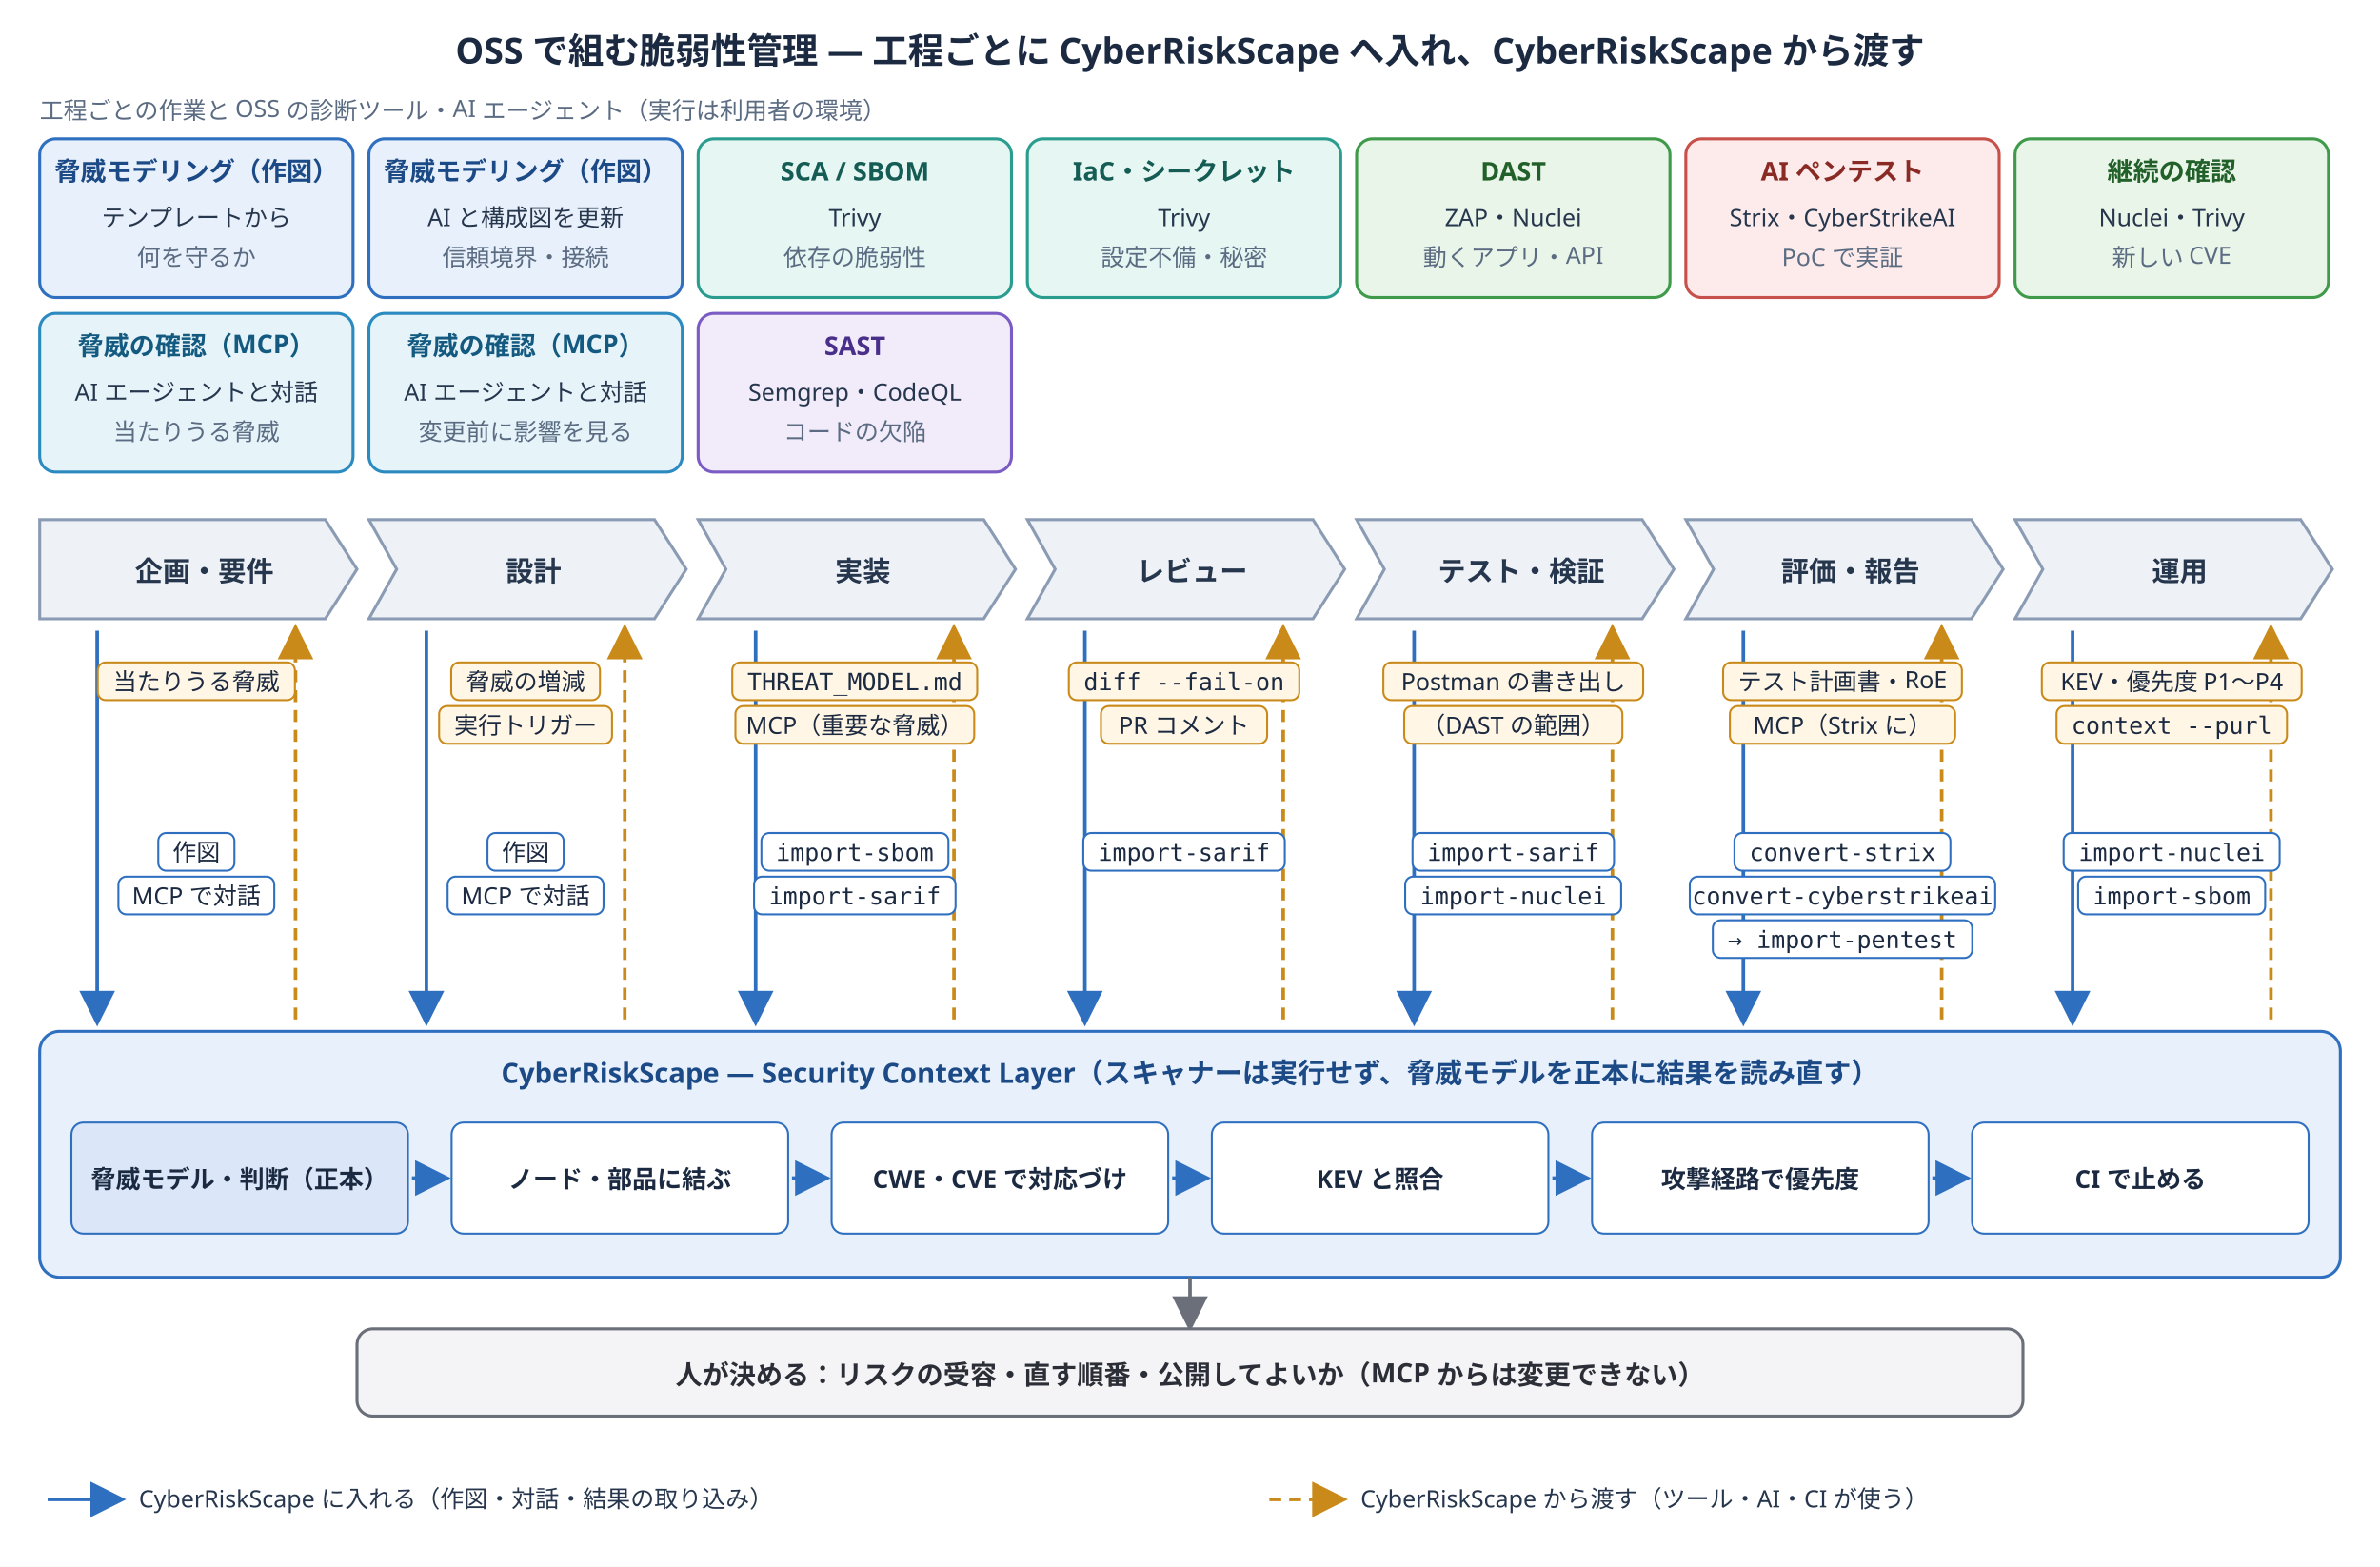
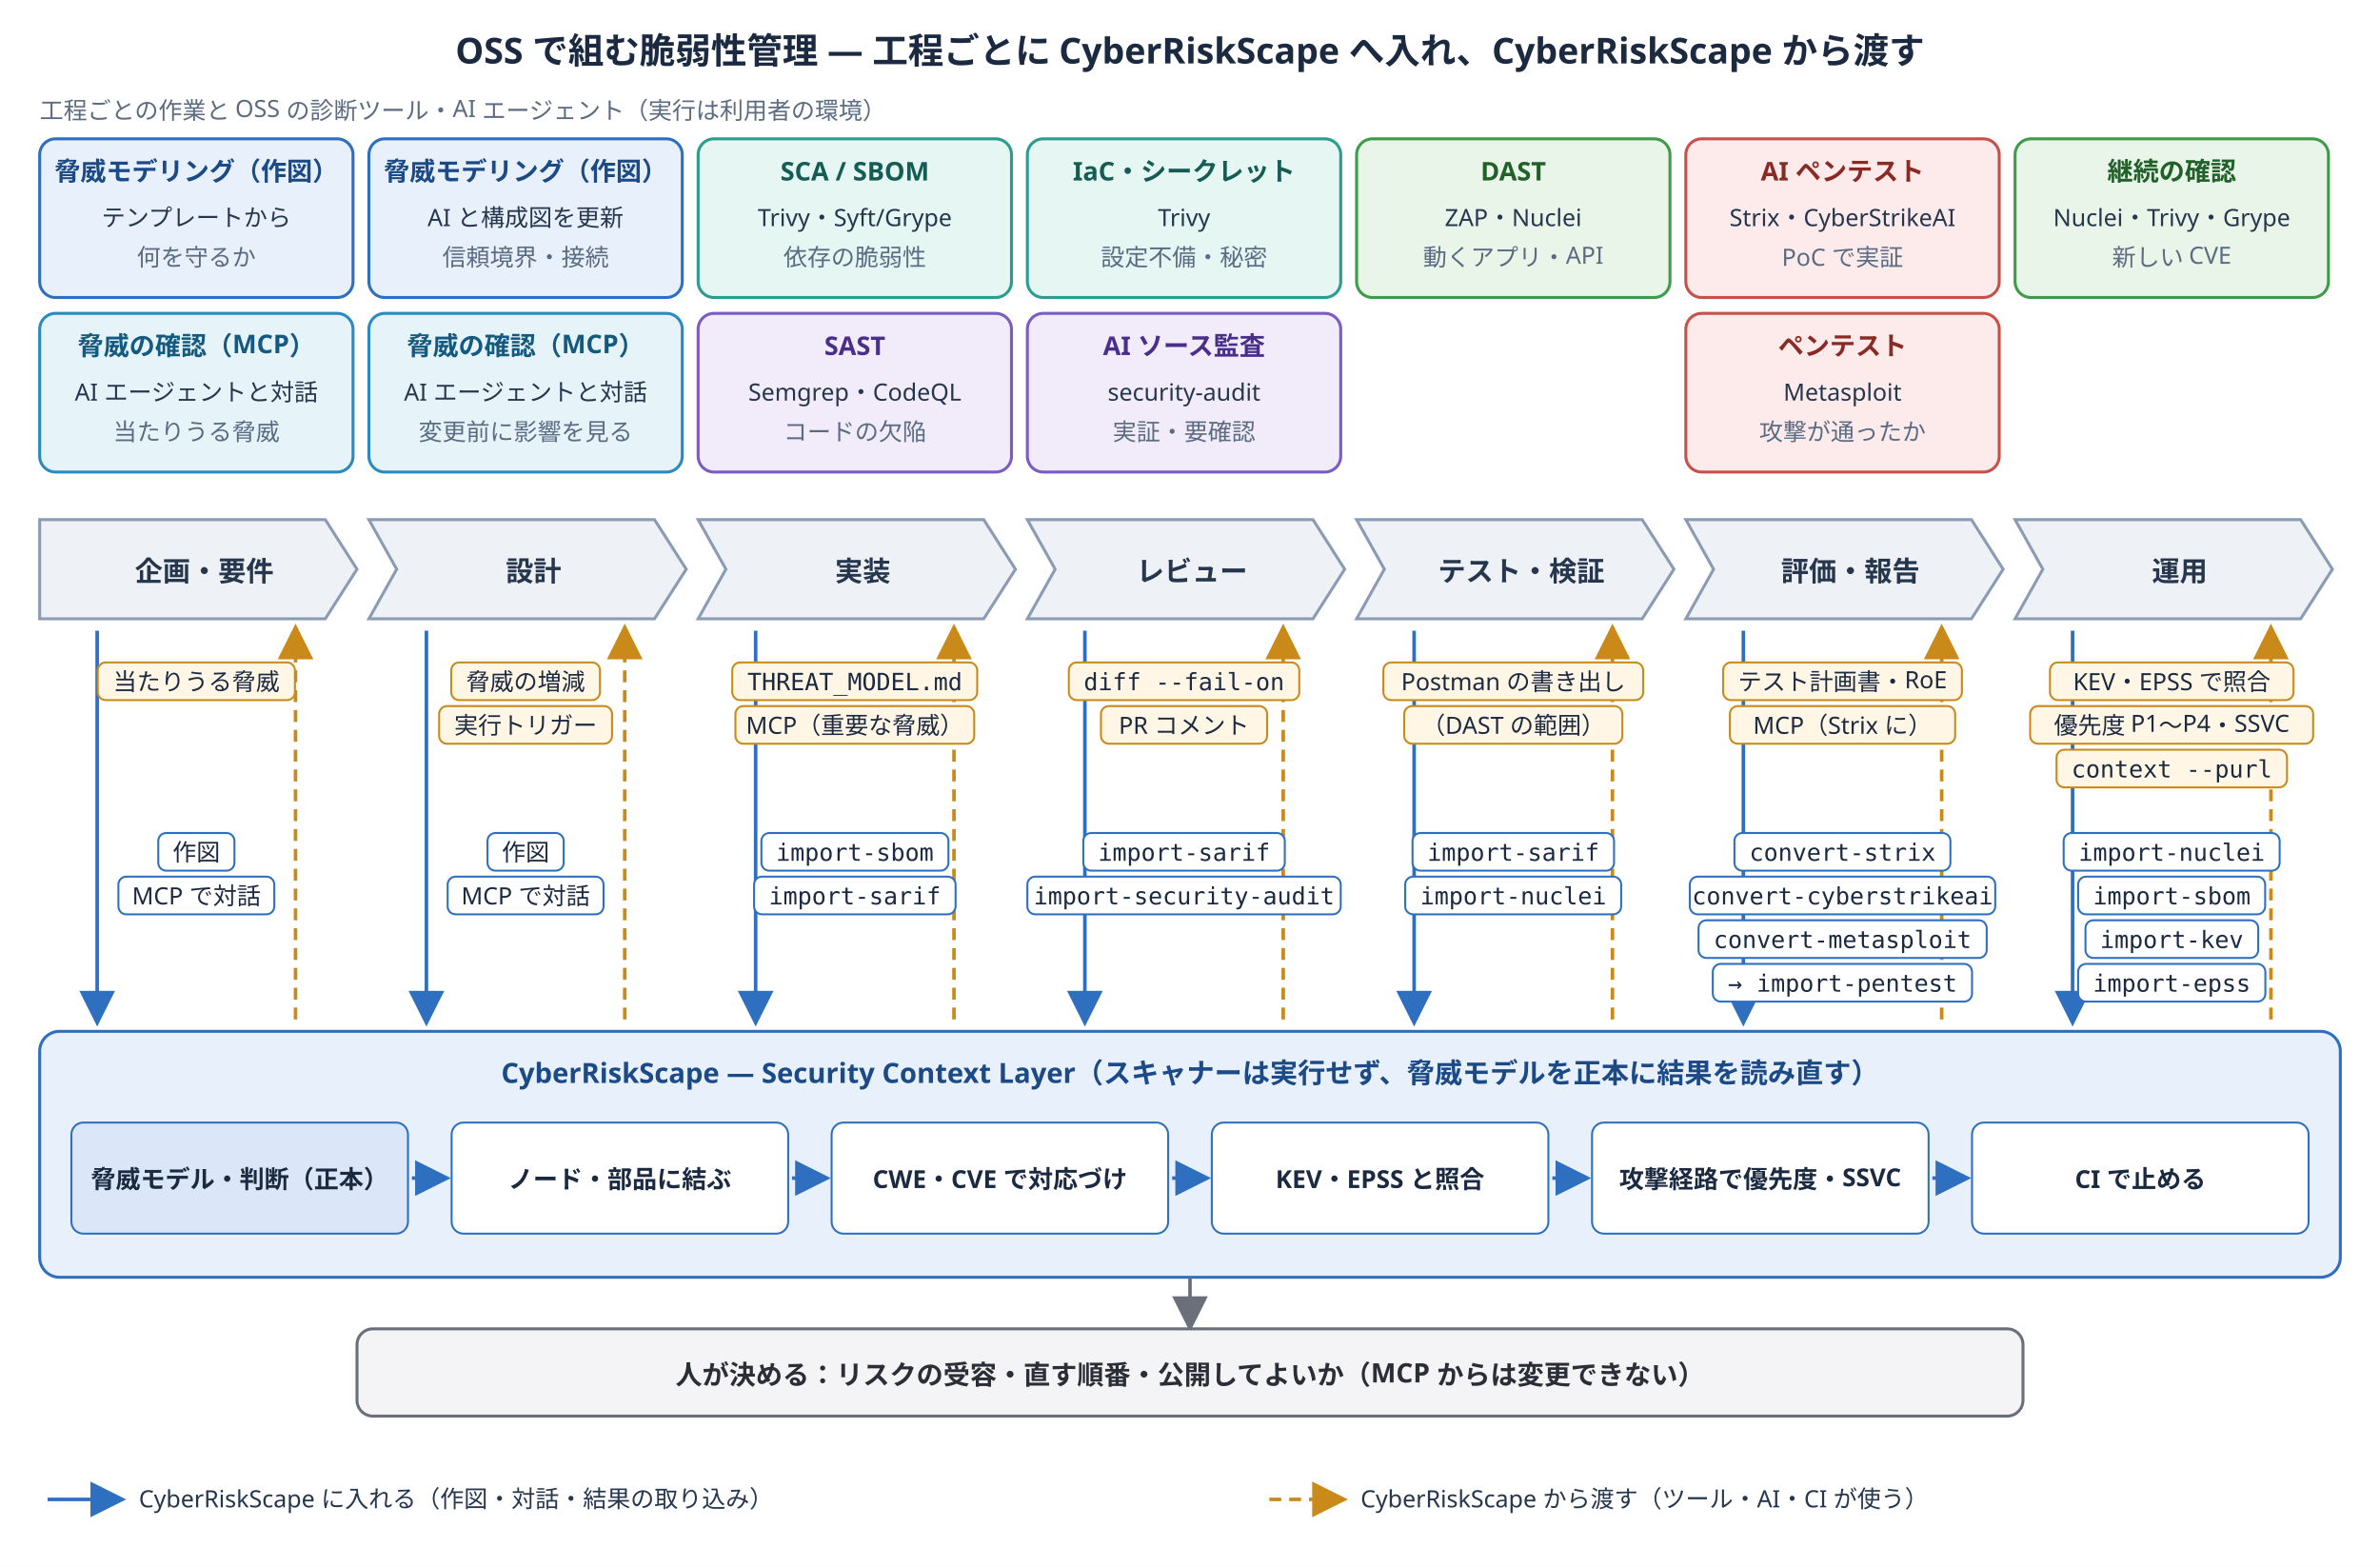
<svg xmlns="http://www.w3.org/2000/svg" width="1200" height="790" viewBox="0 0 1200 790" role="img" aria-label="OSS で組む脆弱性管理 — 工程ごとに CyberRiskScape へ入れ、CyberRiskScape から渡す">
  <defs>
    <marker id="aIn" markerWidth="10" markerHeight="10" refX="8" refY="5" orient="auto">
      <path d="M0,0 L10,5 L0,10 z" fill="#2f6fbf" />
    </marker>
    <marker id="aOut" markerWidth="10" markerHeight="10" refX="8" refY="5" orient="auto">
      <path d="M0,0 L10,5 L0,10 z" fill="#c98a1a" />
    </marker>
    <marker id="aGray" markerWidth="10" markerHeight="10" refX="8" refY="5" orient="auto">
      <path d="M0,0 L10,5 L0,10 z" fill="#6b6f7a" />
    </marker>
  </defs>
  <rect width="1200" height="790" fill="#ffffff" />
  <text x="600.0" y="32.0" font-family="'Noto Sans JP','Hiragino Sans','Yu Gothic','Meiryo','Segoe UI',sans-serif" font-size="18" fill="#1b2a41" font-weight="bold" text-anchor="middle">OSS で組む脆弱性管理 — 工程ごとに CyberRiskScape へ入れ、CyberRiskScape から渡す</text>
  <text x="20.0" y="60.0" font-family="'Noto Sans JP','Hiragino Sans','Yu Gothic','Meiryo','Segoe UI',sans-serif" font-size="12" fill="#5a6b82" font-weight="normal" text-anchor="start">工程ごとの作業と OSS の診断ツール・AI エージェント（実行は利用者の環境）</text>
  <rect x="20.0" y="70.0" width="158.0" height="80.0" rx="8" fill="#e8f0fb" stroke="#2f6fbf" stroke-width="1.5" />
  <text x="99.0" y="91.0" font-family="'Noto Sans JP','Hiragino Sans','Yu Gothic','Meiryo','Segoe UI',sans-serif" font-size="13" fill="#1b4a86" font-weight="bold" text-anchor="middle">脅威モデリング（作図）</text>
  <text x="99.0" y="114.0" font-family="'Noto Sans JP','Hiragino Sans','Yu Gothic','Meiryo','Segoe UI',sans-serif" font-size="12" fill="#26364d" font-weight="normal" text-anchor="middle">テンプレートから</text>
  <text x="99.0" y="134.0" font-family="'Noto Sans JP','Hiragino Sans','Yu Gothic','Meiryo','Segoe UI',sans-serif" font-size="12" fill="#5a6b82" font-weight="normal" text-anchor="middle">何を守るか</text>
  <rect x="20.0" y="158.0" width="158.0" height="80.0" rx="8" fill="#e6f4fa" stroke="#2b8ac0" stroke-width="1.5" />
  <text x="99.0" y="179.0" font-family="'Noto Sans JP','Hiragino Sans','Yu Gothic','Meiryo','Segoe UI',sans-serif" font-size="13" fill="#145a80" font-weight="bold" text-anchor="middle">脅威の確認（MCP）</text>
  <text x="99.0" y="202.0" font-family="'Noto Sans JP','Hiragino Sans','Yu Gothic','Meiryo','Segoe UI',sans-serif" font-size="12" fill="#26364d" font-weight="normal" text-anchor="middle">AI エージェントと対話</text>
  <text x="99.0" y="222.0" font-family="'Noto Sans JP','Hiragino Sans','Yu Gothic','Meiryo','Segoe UI',sans-serif" font-size="12" fill="#5a6b82" font-weight="normal" text-anchor="middle">当たりうる脅威</text>
  <rect x="186.0" y="70.0" width="158.0" height="80.0" rx="8" fill="#e8f0fb" stroke="#2f6fbf" stroke-width="1.5" />
  <text x="265.0" y="91.0" font-family="'Noto Sans JP','Hiragino Sans','Yu Gothic','Meiryo','Segoe UI',sans-serif" font-size="13" fill="#1b4a86" font-weight="bold" text-anchor="middle">脅威モデリング（作図）</text>
  <text x="265.0" y="114.0" font-family="'Noto Sans JP','Hiragino Sans','Yu Gothic','Meiryo','Segoe UI',sans-serif" font-size="12" fill="#26364d" font-weight="normal" text-anchor="middle">AI と構成図を更新</text>
  <text x="265.0" y="134.0" font-family="'Noto Sans JP','Hiragino Sans','Yu Gothic','Meiryo','Segoe UI',sans-serif" font-size="12" fill="#5a6b82" font-weight="normal" text-anchor="middle">信頼境界・接続</text>
  <rect x="186.0" y="158.0" width="158.0" height="80.0" rx="8" fill="#e6f4fa" stroke="#2b8ac0" stroke-width="1.5" />
  <text x="265.0" y="179.0" font-family="'Noto Sans JP','Hiragino Sans','Yu Gothic','Meiryo','Segoe UI',sans-serif" font-size="13" fill="#145a80" font-weight="bold" text-anchor="middle">脅威の確認（MCP）</text>
  <text x="265.0" y="202.0" font-family="'Noto Sans JP','Hiragino Sans','Yu Gothic','Meiryo','Segoe UI',sans-serif" font-size="12" fill="#26364d" font-weight="normal" text-anchor="middle">AI エージェントと対話</text>
  <text x="265.0" y="222.0" font-family="'Noto Sans JP','Hiragino Sans','Yu Gothic','Meiryo','Segoe UI',sans-serif" font-size="12" fill="#5a6b82" font-weight="normal" text-anchor="middle">変更前に影響を見る</text>
  <rect x="352.0" y="70.0" width="158.0" height="80.0" rx="8" fill="#e6f6f3" stroke="#2a9d8f" stroke-width="1.5" />
  <text x="431.0" y="91.0" font-family="'Noto Sans JP','Hiragino Sans','Yu Gothic','Meiryo','Segoe UI',sans-serif" font-size="13" fill="#145c54" font-weight="bold" text-anchor="middle">SCA / SBOM</text>
-   <text x="431.0" y="114.0" font-family="'Noto Sans JP','Hiragino Sans','Yu Gothic','Meiryo','Segoe UI',sans-serif" font-size="12" fill="#26364d" font-weight="normal" text-anchor="middle">Trivy</text>
+   <text x="431.0" y="114.0" font-family="'Noto Sans JP','Hiragino Sans','Yu Gothic','Meiryo','Segoe UI',sans-serif" font-size="12" fill="#26364d" font-weight="normal" text-anchor="middle">Trivy・Syft/Grype</text>
  <text x="431.0" y="134.0" font-family="'Noto Sans JP','Hiragino Sans','Yu Gothic','Meiryo','Segoe UI',sans-serif" font-size="12" fill="#5a6b82" font-weight="normal" text-anchor="middle">依存の脆弱性</text>
  <rect x="352.0" y="158.0" width="158.0" height="80.0" rx="8" fill="#f1ebfa" stroke="#7b5cc4" stroke-width="1.5" />
  <text x="431.0" y="179.0" font-family="'Noto Sans JP','Hiragino Sans','Yu Gothic','Meiryo','Segoe UI',sans-serif" font-size="13" fill="#4a2f8a" font-weight="bold" text-anchor="middle">SAST</text>
  <text x="431.0" y="202.0" font-family="'Noto Sans JP','Hiragino Sans','Yu Gothic','Meiryo','Segoe UI',sans-serif" font-size="12" fill="#26364d" font-weight="normal" text-anchor="middle">Semgrep・CodeQL</text>
  <text x="431.0" y="222.0" font-family="'Noto Sans JP','Hiragino Sans','Yu Gothic','Meiryo','Segoe UI',sans-serif" font-size="12" fill="#5a6b82" font-weight="normal" text-anchor="middle">コードの欠陥</text>
  <rect x="518.0" y="70.0" width="158.0" height="80.0" rx="8" fill="#e6f6f3" stroke="#2a9d8f" stroke-width="1.5" />
  <text x="597.0" y="91.0" font-family="'Noto Sans JP','Hiragino Sans','Yu Gothic','Meiryo','Segoe UI',sans-serif" font-size="13" fill="#145c54" font-weight="bold" text-anchor="middle">IaC・シークレット</text>
  <text x="597.0" y="114.0" font-family="'Noto Sans JP','Hiragino Sans','Yu Gothic','Meiryo','Segoe UI',sans-serif" font-size="12" fill="#26364d" font-weight="normal" text-anchor="middle">Trivy</text>
  <text x="597.0" y="134.0" font-family="'Noto Sans JP','Hiragino Sans','Yu Gothic','Meiryo','Segoe UI',sans-serif" font-size="12" fill="#5a6b82" font-weight="normal" text-anchor="middle">設定不備・秘密</text>
  <rect x="684.0" y="70.0" width="158.0" height="80.0" rx="8" fill="#e9f5e9" stroke="#3f9a4a" stroke-width="1.5" />
  <text x="763.0" y="91.0" font-family="'Noto Sans JP','Hiragino Sans','Yu Gothic','Meiryo','Segoe UI',sans-serif" font-size="13" fill="#22602a" font-weight="bold" text-anchor="middle">DAST</text>
  <text x="763.0" y="114.0" font-family="'Noto Sans JP','Hiragino Sans','Yu Gothic','Meiryo','Segoe UI',sans-serif" font-size="12" fill="#26364d" font-weight="normal" text-anchor="middle">ZAP・Nuclei</text>
  <text x="763.0" y="134.0" font-family="'Noto Sans JP','Hiragino Sans','Yu Gothic','Meiryo','Segoe UI',sans-serif" font-size="12" fill="#5a6b82" font-weight="normal" text-anchor="middle">動くアプリ・API</text>
  <rect x="850.0" y="70.0" width="158.0" height="80.0" rx="8" fill="#fcebea" stroke="#c8504a" stroke-width="1.5" />
  <text x="929.0" y="91.0" font-family="'Noto Sans JP','Hiragino Sans','Yu Gothic','Meiryo','Segoe UI',sans-serif" font-size="13" fill="#8a2a25" font-weight="bold" text-anchor="middle">AI ペンテスト</text>
  <text x="929.0" y="114.0" font-family="'Noto Sans JP','Hiragino Sans','Yu Gothic','Meiryo','Segoe UI',sans-serif" font-size="12" fill="#26364d" font-weight="normal" text-anchor="middle">Strix・CyberStrikeAI</text>
  <text x="929.0" y="134.0" font-family="'Noto Sans JP','Hiragino Sans','Yu Gothic','Meiryo','Segoe UI',sans-serif" font-size="12" fill="#5a6b82" font-weight="normal" text-anchor="middle">PoC で実証</text>
  <rect x="1016.0" y="70.0" width="158.0" height="80.0" rx="8" fill="#e9f5e9" stroke="#3f9a4a" stroke-width="1.5" />
  <text x="1095.0" y="91.0" font-family="'Noto Sans JP','Hiragino Sans','Yu Gothic','Meiryo','Segoe UI',sans-serif" font-size="13" fill="#22602a" font-weight="bold" text-anchor="middle">継続の確認</text>
-   <text x="1095.0" y="114.0" font-family="'Noto Sans JP','Hiragino Sans','Yu Gothic','Meiryo','Segoe UI',sans-serif" font-size="12" fill="#26364d" font-weight="normal" text-anchor="middle">Nuclei・Trivy</text>
+   <text x="1095.0" y="114.0" font-family="'Noto Sans JP','Hiragino Sans','Yu Gothic','Meiryo','Segoe UI',sans-serif" font-size="12" fill="#26364d" font-weight="normal" text-anchor="middle">Nuclei・Trivy・Grype</text>
  <text x="1095.0" y="134.0" font-family="'Noto Sans JP','Hiragino Sans','Yu Gothic','Meiryo','Segoe UI',sans-serif" font-size="12" fill="#5a6b82" font-weight="normal" text-anchor="middle">新しい CVE</text>
+   <rect x="518.0" y="158.0" width="158.0" height="80.0" rx="8" fill="#f1ebfa" stroke="#7b5cc4" stroke-width="1.5" />
+   <text x="597.0" y="179.0" font-family="'Noto Sans JP','Hiragino Sans','Yu Gothic','Meiryo','Segoe UI',sans-serif" font-size="13" fill="#4a2f8a" font-weight="bold" text-anchor="middle">AI ソース監査</text>
+   <text x="597.0" y="202.0" font-family="'Noto Sans JP','Hiragino Sans','Yu Gothic','Meiryo','Segoe UI',sans-serif" font-size="12" fill="#26364d" font-weight="normal" text-anchor="middle">security-audit</text>
+   <text x="597.0" y="222.0" font-family="'Noto Sans JP','Hiragino Sans','Yu Gothic','Meiryo','Segoe UI',sans-serif" font-size="12" fill="#5a6b82" font-weight="normal" text-anchor="middle">実証・要確認</text>
+   <rect x="850.0" y="158.0" width="158.0" height="80.0" rx="8" fill="#fcebea" stroke="#c8504a" stroke-width="1.5" />
+   <text x="929.0" y="179.0" font-family="'Noto Sans JP','Hiragino Sans','Yu Gothic','Meiryo','Segoe UI',sans-serif" font-size="13" fill="#8a2a25" font-weight="bold" text-anchor="middle">ペンテスト</text>
+   <text x="929.0" y="202.0" font-family="'Noto Sans JP','Hiragino Sans','Yu Gothic','Meiryo','Segoe UI',sans-serif" font-size="12" fill="#26364d" font-weight="normal" text-anchor="middle">Metasploit</text>
+   <text x="929.0" y="222.0" font-family="'Noto Sans JP','Hiragino Sans','Yu Gothic','Meiryo','Segoe UI',sans-serif" font-size="12" fill="#5a6b82" font-weight="normal" text-anchor="middle">攻撃が通ったか</text>
  <polygon points="20.0,262.0 164.0,262.0 180.0,287.0 164.0,312.0 20.0,312.0" fill="#eef2f7" stroke="#8a9bb3" stroke-width="1.5" />
  <text x="103.0" y="293.0" font-family="'Noto Sans JP','Hiragino Sans','Yu Gothic','Meiryo','Segoe UI',sans-serif" font-size="14" fill="#26364d" font-weight="bold" text-anchor="middle">企画・要件</text>
  <polygon points="186.0,262.0 330.0,262.0 346.0,287.0 330.0,312.0 186.0,312.0 200.0,287.0" fill="#eef2f7" stroke="#8a9bb3" stroke-width="1.5" />
  <text x="269.0" y="293.0" font-family="'Noto Sans JP','Hiragino Sans','Yu Gothic','Meiryo','Segoe UI',sans-serif" font-size="14" fill="#26364d" font-weight="bold" text-anchor="middle">設計</text>
  <polygon points="352.0,262.0 496.0,262.0 512.0,287.0 496.0,312.0 352.0,312.0 366.0,287.0" fill="#eef2f7" stroke="#8a9bb3" stroke-width="1.5" />
  <text x="435.0" y="293.0" font-family="'Noto Sans JP','Hiragino Sans','Yu Gothic','Meiryo','Segoe UI',sans-serif" font-size="14" fill="#26364d" font-weight="bold" text-anchor="middle">実装</text>
  <polygon points="518.0,262.0 662.0,262.0 678.0,287.0 662.0,312.0 518.0,312.0 532.0,287.0" fill="#eef2f7" stroke="#8a9bb3" stroke-width="1.5" />
  <text x="601.0" y="293.0" font-family="'Noto Sans JP','Hiragino Sans','Yu Gothic','Meiryo','Segoe UI',sans-serif" font-size="14" fill="#26364d" font-weight="bold" text-anchor="middle">レビュー</text>
  <polygon points="684.0,262.0 828.0,262.0 844.0,287.0 828.0,312.0 684.0,312.0 698.0,287.0" fill="#eef2f7" stroke="#8a9bb3" stroke-width="1.5" />
  <text x="767.0" y="293.0" font-family="'Noto Sans JP','Hiragino Sans','Yu Gothic','Meiryo','Segoe UI',sans-serif" font-size="14" fill="#26364d" font-weight="bold" text-anchor="middle">テスト・検証</text>
  <polygon points="850.0,262.0 994.0,262.0 1010.0,287.0 994.0,312.0 850.0,312.0 864.0,287.0" fill="#eef2f7" stroke="#8a9bb3" stroke-width="1.5" />
  <text x="933.0" y="293.0" font-family="'Noto Sans JP','Hiragino Sans','Yu Gothic','Meiryo','Segoe UI',sans-serif" font-size="14" fill="#26364d" font-weight="bold" text-anchor="middle">評価・報告</text>
  <polygon points="1016.0,262.0 1160.0,262.0 1176.0,287.0 1160.0,312.0 1016.0,312.0 1030.0,287.0" fill="#eef2f7" stroke="#8a9bb3" stroke-width="1.5" />
  <text x="1099.0" y="293.0" font-family="'Noto Sans JP','Hiragino Sans','Yu Gothic','Meiryo','Segoe UI',sans-serif" font-size="14" fill="#26364d" font-weight="bold" text-anchor="middle">運用</text>
  <line x1="49.0" y1="318.0" x2="49.0" y2="514.0" stroke="#2f6fbf" stroke-width="1.8" marker-end="url(#aIn)" />
  <line x1="149.0" y1="514.0" x2="149.0" y2="318.0" stroke="#c98a1a" stroke-width="1.8" stroke-dasharray="6 4" marker-end="url(#aOut)" />
  <rect x="49.3" y="334.0" width="99.4" height="19" rx="4" fill="#fff6e5" stroke="#c98a1a" stroke-width="1" />
  <text x="99.0" y="348.0" font-family="'Noto Sans JP','Hiragino Sans','Yu Gothic','Meiryo','Segoe UI',sans-serif" font-size="12" fill="#1b2a41" font-weight="normal" text-anchor="middle">当たりうる脅威</text>
  <rect x="79.8" y="420.0" width="38.4" height="19" rx="4" fill="#ffffff" stroke="#2f6fbf" stroke-width="1" />
  <text x="99.0" y="434.0" font-family="'Noto Sans JP','Hiragino Sans','Yu Gothic','Meiryo','Segoe UI',sans-serif" font-size="12" fill="#1b2a41" font-weight="normal" text-anchor="middle">作図</text>
  <rect x="59.7" y="442.0" width="78.6" height="19" rx="4" fill="#ffffff" stroke="#2f6fbf" stroke-width="1" />
  <text x="99.0" y="456.0" font-family="'Noto Sans JP','Hiragino Sans','Yu Gothic','Meiryo','Segoe UI',sans-serif" font-size="12" fill="#1b2a41" font-weight="normal" text-anchor="middle">MCP で対話</text>
  <line x1="215.0" y1="318.0" x2="215.0" y2="514.0" stroke="#2f6fbf" stroke-width="1.8" marker-end="url(#aIn)" />
  <line x1="315.0" y1="514.0" x2="315.0" y2="318.0" stroke="#c98a1a" stroke-width="1.8" stroke-dasharray="6 4" marker-end="url(#aOut)" />
  <rect x="227.5" y="334.0" width="75.0" height="19" rx="4" fill="#fff6e5" stroke="#c98a1a" stroke-width="1" />
  <text x="265.0" y="348.0" font-family="'Noto Sans JP','Hiragino Sans','Yu Gothic','Meiryo','Segoe UI',sans-serif" font-size="12" fill="#1b2a41" font-weight="normal" text-anchor="middle">脅威の増減</text>
  <rect x="221.4" y="356.0" width="87.2" height="19" rx="4" fill="#fff6e5" stroke="#c98a1a" stroke-width="1" />
  <text x="265.0" y="370.0" font-family="'Noto Sans JP','Hiragino Sans','Yu Gothic','Meiryo','Segoe UI',sans-serif" font-size="12" fill="#1b2a41" font-weight="normal" text-anchor="middle">実行トリガー</text>
  <rect x="245.8" y="420.0" width="38.4" height="19" rx="4" fill="#ffffff" stroke="#2f6fbf" stroke-width="1" />
  <text x="265.0" y="434.0" font-family="'Noto Sans JP','Hiragino Sans','Yu Gothic','Meiryo','Segoe UI',sans-serif" font-size="12" fill="#1b2a41" font-weight="normal" text-anchor="middle">作図</text>
  <rect x="225.7" y="442.0" width="78.6" height="19" rx="4" fill="#ffffff" stroke="#2f6fbf" stroke-width="1" />
  <text x="265.0" y="456.0" font-family="'Noto Sans JP','Hiragino Sans','Yu Gothic','Meiryo','Segoe UI',sans-serif" font-size="12" fill="#1b2a41" font-weight="normal" text-anchor="middle">MCP で対話</text>
  <line x1="381.0" y1="318.0" x2="381.0" y2="514.0" stroke="#2f6fbf" stroke-width="1.8" marker-end="url(#aIn)" />
  <line x1="481.0" y1="514.0" x2="481.0" y2="318.0" stroke="#c98a1a" stroke-width="1.8" stroke-dasharray="6 4" marker-end="url(#aOut)" />
  <rect x="369.2" y="334.0" width="123.5" height="19" rx="4" fill="#fff6e5" stroke="#c98a1a" stroke-width="1" />
  <text x="431.0" y="348.0" font-family="'SFMono-Regular','Consolas','Menlo',monospace" font-size="12" fill="#1b2a41" font-weight="normal" text-anchor="middle">THREAT_MODEL.md</text>
  <rect x="370.8" y="356.0" width="120.4" height="19" rx="4" fill="#fff6e5" stroke="#c98a1a" stroke-width="1" />
  <text x="431.0" y="370.0" font-family="'Noto Sans JP','Hiragino Sans','Yu Gothic','Meiryo','Segoe UI',sans-serif" font-size="12" fill="#1b2a41" font-weight="normal" text-anchor="middle">MCP（重要な脅威）</text>
  <rect x="383.9" y="420.0" width="94.3" height="19" rx="4" fill="#ffffff" stroke="#2f6fbf" stroke-width="1" />
  <text x="431.0" y="434.0" font-family="'SFMono-Regular','Consolas','Menlo',monospace" font-size="12" fill="#1b2a41" font-weight="normal" text-anchor="middle">import-sbom</text>
  <rect x="380.2" y="442.0" width="101.6" height="19" rx="4" fill="#ffffff" stroke="#2f6fbf" stroke-width="1" />
  <text x="431.0" y="456.0" font-family="'SFMono-Regular','Consolas','Menlo',monospace" font-size="12" fill="#1b2a41" font-weight="normal" text-anchor="middle">import-sarif</text>
  <line x1="547.0" y1="318.0" x2="547.0" y2="514.0" stroke="#2f6fbf" stroke-width="1.8" marker-end="url(#aIn)" />
  <line x1="647.0" y1="514.0" x2="647.0" y2="318.0" stroke="#c98a1a" stroke-width="1.8" stroke-dasharray="6 4" marker-end="url(#aOut)" />
  <rect x="538.9" y="334.0" width="116.2" height="19" rx="4" fill="#fff6e5" stroke="#c98a1a" stroke-width="1" />
  <text x="597.0" y="348.0" font-family="'SFMono-Regular','Consolas','Menlo',monospace" font-size="12" fill="#1b2a41" font-weight="normal" text-anchor="middle">diff --fail-on</text>
  <rect x="555.1" y="356.0" width="83.8" height="19" rx="4" fill="#fff6e5" stroke="#c98a1a" stroke-width="1" />
  <text x="597.0" y="370.0" font-family="'Noto Sans JP','Hiragino Sans','Yu Gothic','Meiryo','Segoe UI',sans-serif" font-size="12" fill="#1b2a41" font-weight="normal" text-anchor="middle">PR コメント</text>
  <rect x="546.2" y="420.0" width="101.6" height="19" rx="4" fill="#ffffff" stroke="#2f6fbf" stroke-width="1" />
  <text x="597.0" y="434.0" font-family="'SFMono-Regular','Consolas','Menlo',monospace" font-size="12" fill="#1b2a41" font-weight="normal" text-anchor="middle">import-sarif</text>
+   <rect x="518.0" y="442.0" width="158.0" height="19" rx="4" fill="#ffffff" stroke="#2f6fbf" stroke-width="1" />
+   <text x="597.0" y="456.0" font-family="'SFMono-Regular','Consolas','Menlo',monospace" font-size="12" fill="#1b2a41" font-weight="normal" text-anchor="middle">import-security-audit</text>
  <line x1="713.0" y1="318.0" x2="713.0" y2="514.0" stroke="#2f6fbf" stroke-width="1.8" marker-end="url(#aIn)" />
  <line x1="813.0" y1="514.0" x2="813.0" y2="318.0" stroke="#c98a1a" stroke-width="1.8" stroke-dasharray="6 4" marker-end="url(#aOut)" />
  <rect x="697.5" y="334.0" width="131.0" height="19" rx="4" fill="#fff6e5" stroke="#c98a1a" stroke-width="1" />
  <text x="763.0" y="348.0" font-family="'Noto Sans JP','Hiragino Sans','Yu Gothic','Meiryo','Segoe UI',sans-serif" font-size="12" fill="#1b2a41" font-weight="normal" text-anchor="middle">Postman の書き出し</text>
  <rect x="708.0" y="356.0" width="110.0" height="19" rx="4" fill="#fff6e5" stroke="#c98a1a" stroke-width="1" />
  <text x="763.0" y="370.0" font-family="'Noto Sans JP','Hiragino Sans','Yu Gothic','Meiryo','Segoe UI',sans-serif" font-size="12" fill="#1b2a41" font-weight="normal" text-anchor="middle">（DAST の範囲）</text>
  <rect x="712.2" y="420.0" width="101.6" height="19" rx="4" fill="#ffffff" stroke="#2f6fbf" stroke-width="1" />
  <text x="763.0" y="434.0" font-family="'SFMono-Regular','Consolas','Menlo',monospace" font-size="12" fill="#1b2a41" font-weight="normal" text-anchor="middle">import-sarif</text>
  <rect x="708.5" y="442.0" width="108.9" height="19" rx="4" fill="#ffffff" stroke="#2f6fbf" stroke-width="1" />
  <text x="763.0" y="456.0" font-family="'SFMono-Regular','Consolas','Menlo',monospace" font-size="12" fill="#1b2a41" font-weight="normal" text-anchor="middle">import-nuclei</text>
  <line x1="879.0" y1="318.0" x2="879.0" y2="514.0" stroke="#2f6fbf" stroke-width="1.8" marker-end="url(#aIn)" />
  <line x1="979.0" y1="514.0" x2="979.0" y2="318.0" stroke="#c98a1a" stroke-width="1.8" stroke-dasharray="6 4" marker-end="url(#aOut)" />
  <rect x="868.8" y="334.0" width="120.4" height="19" rx="4" fill="#fff6e5" stroke="#c98a1a" stroke-width="1" />
  <text x="929.0" y="348.0" font-family="'Noto Sans JP','Hiragino Sans','Yu Gothic','Meiryo','Segoe UI',sans-serif" font-size="12" fill="#1b2a41" font-weight="normal" text-anchor="middle">テスト計画書・RoE</text>
  <rect x="872.2" y="356.0" width="113.6" height="19" rx="4" fill="#fff6e5" stroke="#c98a1a" stroke-width="1" />
  <text x="929.0" y="370.0" font-family="'Noto Sans JP','Hiragino Sans','Yu Gothic','Meiryo','Segoe UI',sans-serif" font-size="12" fill="#1b2a41" font-weight="normal" text-anchor="middle">MCP（Strix に）</text>
  <rect x="874.5" y="420.0" width="108.9" height="19" rx="4" fill="#ffffff" stroke="#2f6fbf" stroke-width="1" />
  <text x="929.0" y="434.0" font-family="'SFMono-Regular','Consolas','Menlo',monospace" font-size="12" fill="#1b2a41" font-weight="normal" text-anchor="middle">convert-strix</text>
  <rect x="852.0" y="442.0" width="154.0" height="19" rx="4" fill="#ffffff" stroke="#2f6fbf" stroke-width="1" />
  <text x="929.0" y="456.0" font-family="'SFMono-Regular','Consolas','Menlo',monospace" font-size="12" fill="#1b2a41" font-weight="normal" text-anchor="middle">convert-cyberstrikeai</text>
-   <rect x="863.6" y="464.0" width="130.8" height="19" rx="4" fill="#ffffff" stroke="#2f6fbf" stroke-width="1" />
-   <text x="929.0" y="478.0" font-family="'SFMono-Regular','Consolas','Menlo',monospace" font-size="12" fill="#1b2a41" font-weight="normal" text-anchor="middle">→ import-pentest</text>
+   <rect x="856.4" y="464.0" width="145.3" height="19" rx="4" fill="#ffffff" stroke="#2f6fbf" stroke-width="1" />
+   <text x="929.0" y="478.0" font-family="'SFMono-Regular','Consolas','Menlo',monospace" font-size="12" fill="#1b2a41" font-weight="normal" text-anchor="middle">convert-metasploit</text>
+   <rect x="863.6" y="486.0" width="130.7" height="19" rx="4" fill="#ffffff" stroke="#2f6fbf" stroke-width="1" />
+   <text x="929.0" y="500.0" font-family="'SFMono-Regular','Consolas','Menlo',monospace" font-size="12" fill="#1b2a41" font-weight="normal" text-anchor="middle">→ import-pentest</text>
  <line x1="1045.0" y1="318.0" x2="1045.0" y2="514.0" stroke="#2f6fbf" stroke-width="1.8" marker-end="url(#aIn)" />
  <line x1="1145.0" y1="514.0" x2="1145.0" y2="318.0" stroke="#c98a1a" stroke-width="1.8" stroke-dasharray="6 4" marker-end="url(#aOut)" />
-   <rect x="1029.5" y="334.0" width="131.0" height="19" rx="4" fill="#fff6e5" stroke="#c98a1a" stroke-width="1" />
-   <text x="1095.0" y="348.0" font-family="'Noto Sans JP','Hiragino Sans','Yu Gothic','Meiryo','Segoe UI',sans-serif" font-size="12" fill="#1b2a41" font-weight="normal" text-anchor="middle">KEV・優先度 P1〜P4</text>
-   <rect x="1036.9" y="356.0" width="116.2" height="19" rx="4" fill="#fff6e5" stroke="#c98a1a" stroke-width="1" />
-   <text x="1095.0" y="370.0" font-family="'SFMono-Regular','Consolas','Menlo',monospace" font-size="12" fill="#1b2a41" font-weight="normal" text-anchor="middle">context --purl</text>
+   <rect x="1033.6" y="334.0" width="122.8" height="19" rx="4" fill="#fff6e5" stroke="#c98a1a" stroke-width="1" />
+   <text x="1095.0" y="348.0" font-family="'Noto Sans JP','Hiragino Sans','Yu Gothic','Meiryo','Segoe UI',sans-serif" font-size="12" fill="#1b2a41" font-weight="normal" text-anchor="middle">KEV・EPSS で照合</text>
+   <rect x="1023.6" y="356.0" width="142.7" height="19" rx="4" fill="#fff6e5" stroke="#c98a1a" stroke-width="1" />
+   <text x="1095.0" y="370.0" font-family="'Noto Sans JP','Hiragino Sans','Yu Gothic','Meiryo','Segoe UI',sans-serif" font-size="12" fill="#1b2a41" font-weight="normal" text-anchor="middle">優先度 P1〜P4・SSVC</text>
+   <rect x="1036.9" y="378.0" width="116.2" height="19" rx="4" fill="#fff6e5" stroke="#c98a1a" stroke-width="1" />
+   <text x="1095.0" y="392.0" font-family="'SFMono-Regular','Consolas','Menlo',monospace" font-size="12" fill="#1b2a41" font-weight="normal" text-anchor="middle">context --purl</text>
  <rect x="1040.5" y="420.0" width="108.9" height="19" rx="4" fill="#ffffff" stroke="#2f6fbf" stroke-width="1" />
  <text x="1095.0" y="434.0" font-family="'SFMono-Regular','Consolas','Menlo',monospace" font-size="12" fill="#1b2a41" font-weight="normal" text-anchor="middle">import-nuclei</text>
  <rect x="1047.8" y="442.0" width="94.3" height="19" rx="4" fill="#ffffff" stroke="#2f6fbf" stroke-width="1" />
  <text x="1095.0" y="456.0" font-family="'SFMono-Regular','Consolas','Menlo',monospace" font-size="12" fill="#1b2a41" font-weight="normal" text-anchor="middle">import-sbom</text>
+   <rect x="1051.5" y="464.0" width="87.1" height="19" rx="4" fill="#ffffff" stroke="#2f6fbf" stroke-width="1" />
+   <text x="1095.0" y="478.0" font-family="'SFMono-Regular','Consolas','Menlo',monospace" font-size="12" fill="#1b2a41" font-weight="normal" text-anchor="middle">import-kev</text>
+   <rect x="1047.8" y="486.0" width="94.4" height="19" rx="4" fill="#ffffff" stroke="#2f6fbf" stroke-width="1" />
+   <text x="1095.0" y="500.0" font-family="'SFMono-Regular','Consolas','Menlo',monospace" font-size="12" fill="#1b2a41" font-weight="normal" text-anchor="middle">import-epss</text>
  <rect x="20.0" y="520.0" width="1160.0" height="124.0" rx="10" fill="#e8f0fb" stroke="#2f6fbf" stroke-width="1.5" />
  <text x="600.0" y="546.0" font-family="'Noto Sans JP','Hiragino Sans','Yu Gothic','Meiryo','Segoe UI',sans-serif" font-size="14" fill="#1b4a86" font-weight="bold" text-anchor="middle">CyberRiskScape — Security Context Layer（スキャナーは実行せず、脅威モデルを正本に結果を読み直す）</text>
  <rect x="36.0" y="566" width="169.7" height="56" rx="6" fill="#dbe7f8" stroke="#2f6fbf" />
  <text x="120.8" y="599.0" font-family="'Noto Sans JP','Hiragino Sans','Yu Gothic','Meiryo','Segoe UI',sans-serif" font-size="12.5" fill="#1b2a41" font-weight="bold" text-anchor="middle">脅威モデル・判断（正本）</text>
  <line x1="207.7" y1="594.0" x2="223.7" y2="594.0" stroke="#2f6fbf" stroke-width="1.8" marker-end="url(#aIn)" />
  <rect x="227.7" y="566" width="169.7" height="56" rx="6" fill="#ffffff" stroke="#2f6fbf" />
  <text x="312.5" y="599.0" font-family="'Noto Sans JP','Hiragino Sans','Yu Gothic','Meiryo','Segoe UI',sans-serif" font-size="12.5" fill="#1b2a41" font-weight="bold" text-anchor="middle">ノード・部品に結ぶ</text>
  <line x1="399.3" y1="594.0" x2="415.3" y2="594.0" stroke="#2f6fbf" stroke-width="1.8" marker-end="url(#aIn)" />
  <rect x="419.3" y="566" width="169.7" height="56" rx="6" fill="#ffffff" stroke="#2f6fbf" />
  <text x="504.2" y="599.0" font-family="'Noto Sans JP','Hiragino Sans','Yu Gothic','Meiryo','Segoe UI',sans-serif" font-size="12.5" fill="#1b2a41" font-weight="bold" text-anchor="middle">CWE・CVE で対応づけ</text>
  <line x1="591.0" y1="594.0" x2="607.0" y2="594.0" stroke="#2f6fbf" stroke-width="1.8" marker-end="url(#aIn)" />
  <rect x="611.0" y="566" width="169.7" height="56" rx="6" fill="#ffffff" stroke="#2f6fbf" />
-   <text x="695.8" y="599.0" font-family="'Noto Sans JP','Hiragino Sans','Yu Gothic','Meiryo','Segoe UI',sans-serif" font-size="12.5" fill="#1b2a41" font-weight="bold" text-anchor="middle">KEV と照合</text>
+   <text x="695.8" y="599.0" font-family="'Noto Sans JP','Hiragino Sans','Yu Gothic','Meiryo','Segoe UI',sans-serif" font-size="12.5" fill="#1b2a41" font-weight="bold" text-anchor="middle">KEV・EPSS と照合</text>
  <line x1="782.7" y1="594.0" x2="798.7" y2="594.0" stroke="#2f6fbf" stroke-width="1.8" marker-end="url(#aIn)" />
  <rect x="802.7" y="566" width="169.7" height="56" rx="6" fill="#ffffff" stroke="#2f6fbf" />
-   <text x="887.5" y="599.0" font-family="'Noto Sans JP','Hiragino Sans','Yu Gothic','Meiryo','Segoe UI',sans-serif" font-size="12.5" fill="#1b2a41" font-weight="bold" text-anchor="middle">攻撃経路で優先度</text>
+   <text x="887.5" y="599.0" font-family="'Noto Sans JP','Hiragino Sans','Yu Gothic','Meiryo','Segoe UI',sans-serif" font-size="12.5" fill="#1b2a41" font-weight="bold" text-anchor="middle">攻撃経路で優先度・SSVC</text>
  <line x1="974.3" y1="594.0" x2="990.3" y2="594.0" stroke="#2f6fbf" stroke-width="1.8" marker-end="url(#aIn)" />
  <rect x="994.3" y="566" width="169.7" height="56" rx="6" fill="#ffffff" stroke="#2f6fbf" />
  <text x="1079.2" y="599.0" font-family="'Noto Sans JP','Hiragino Sans','Yu Gothic','Meiryo','Segoe UI',sans-serif" font-size="12.5" fill="#1b2a41" font-weight="bold" text-anchor="middle">CI で止める</text>
  <line x1="600.0" y1="644.0" x2="600.0" y2="668.0" stroke="#6b6f7a" stroke-width="1.8" marker-end="url(#aGray)" />
  <rect x="180" y="670" width="840" height="44" rx="8" fill="#f4f4f6" stroke="#6b6f7a" stroke-width="1.5" />
  <text x="600.0" y="698.0" font-family="'Noto Sans JP','Hiragino Sans','Yu Gothic','Meiryo','Segoe UI',sans-serif" font-size="13.5" fill="#2b2e36" font-weight="bold" text-anchor="middle">人が決める：リスクの受容・直す順番・公開してよいか（MCP からは変更できない）</text>
  <line x1="24.0" y1="756.0" x2="60.0" y2="756.0" stroke="#2f6fbf" stroke-width="1.8" marker-end="url(#aIn)" />
  <text x="70.0" y="760.0" font-family="'Noto Sans JP','Hiragino Sans','Yu Gothic','Meiryo','Segoe UI',sans-serif" font-size="12" fill="#26364d" font-weight="normal" text-anchor="start">CyberRiskScape に入れる（作図・対話・結果の取り込み）</text>
  <line x1="640.0" y1="756.0" x2="676.0" y2="756.0" stroke="#c98a1a" stroke-width="1.8" stroke-dasharray="6 4" marker-end="url(#aOut)" />
  <text x="686.0" y="760.0" font-family="'Noto Sans JP','Hiragino Sans','Yu Gothic','Meiryo','Segoe UI',sans-serif" font-size="12" fill="#26364d" font-weight="normal" text-anchor="start">CyberRiskScape から渡す（ツール・AI・CI が使う）</text>
</svg>
